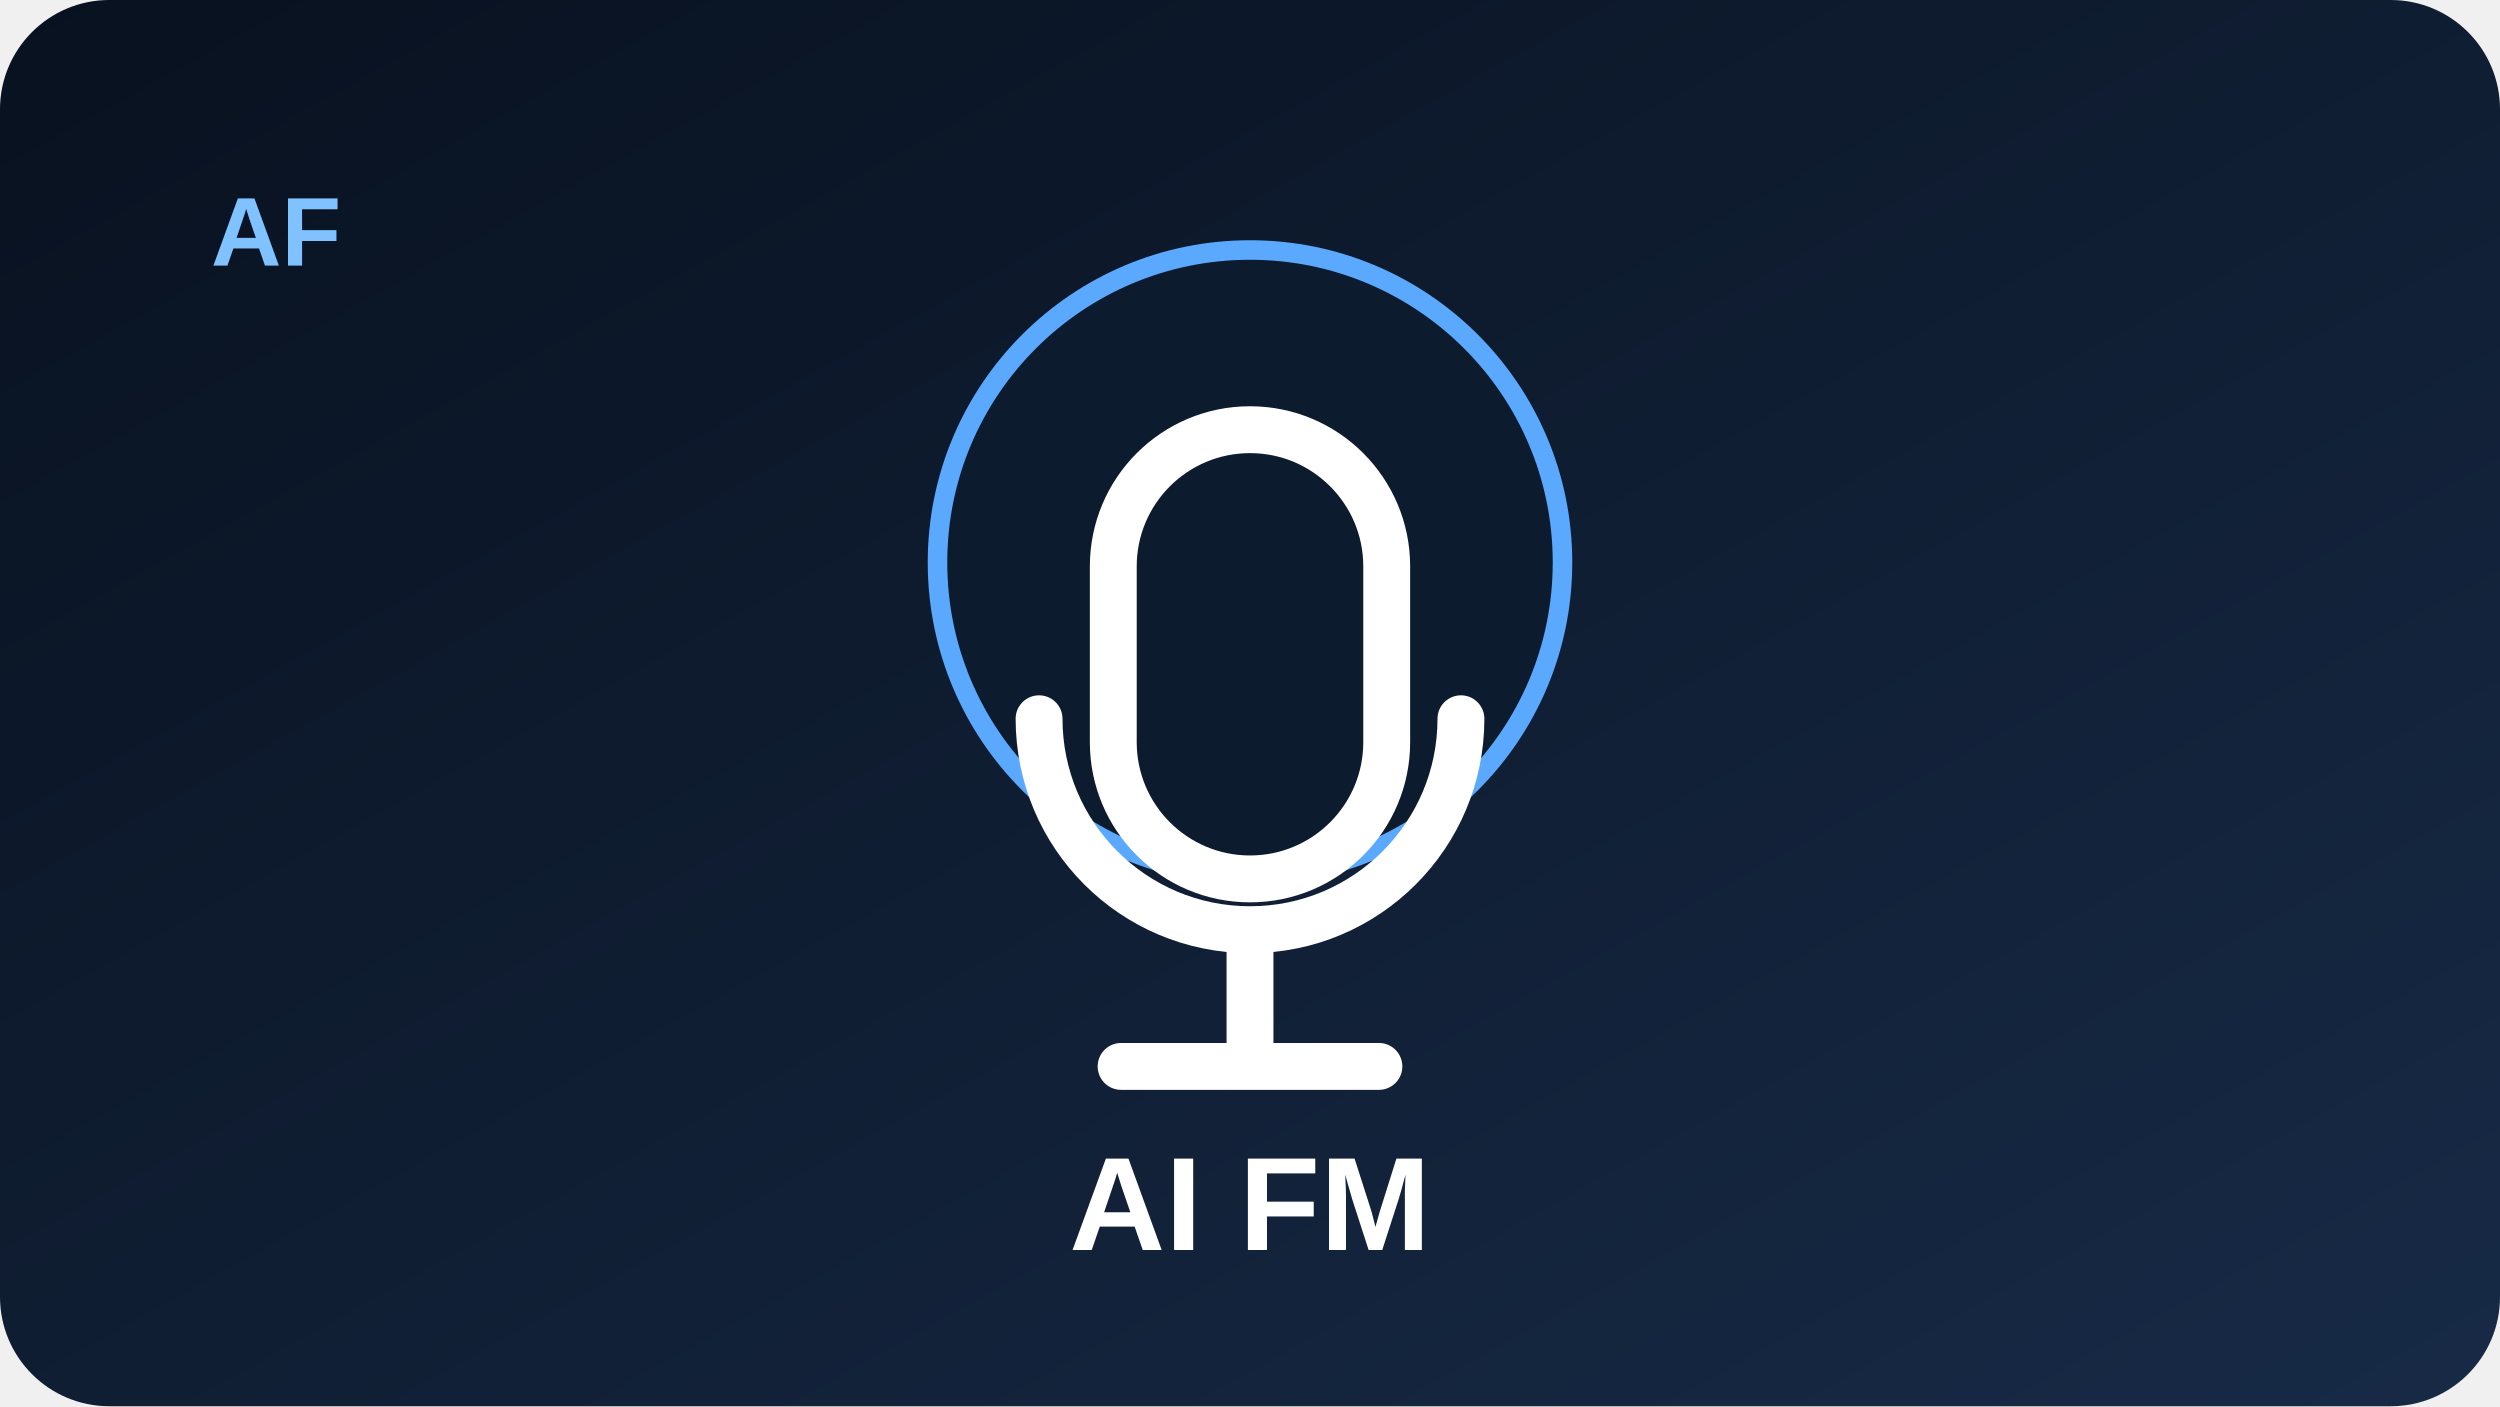
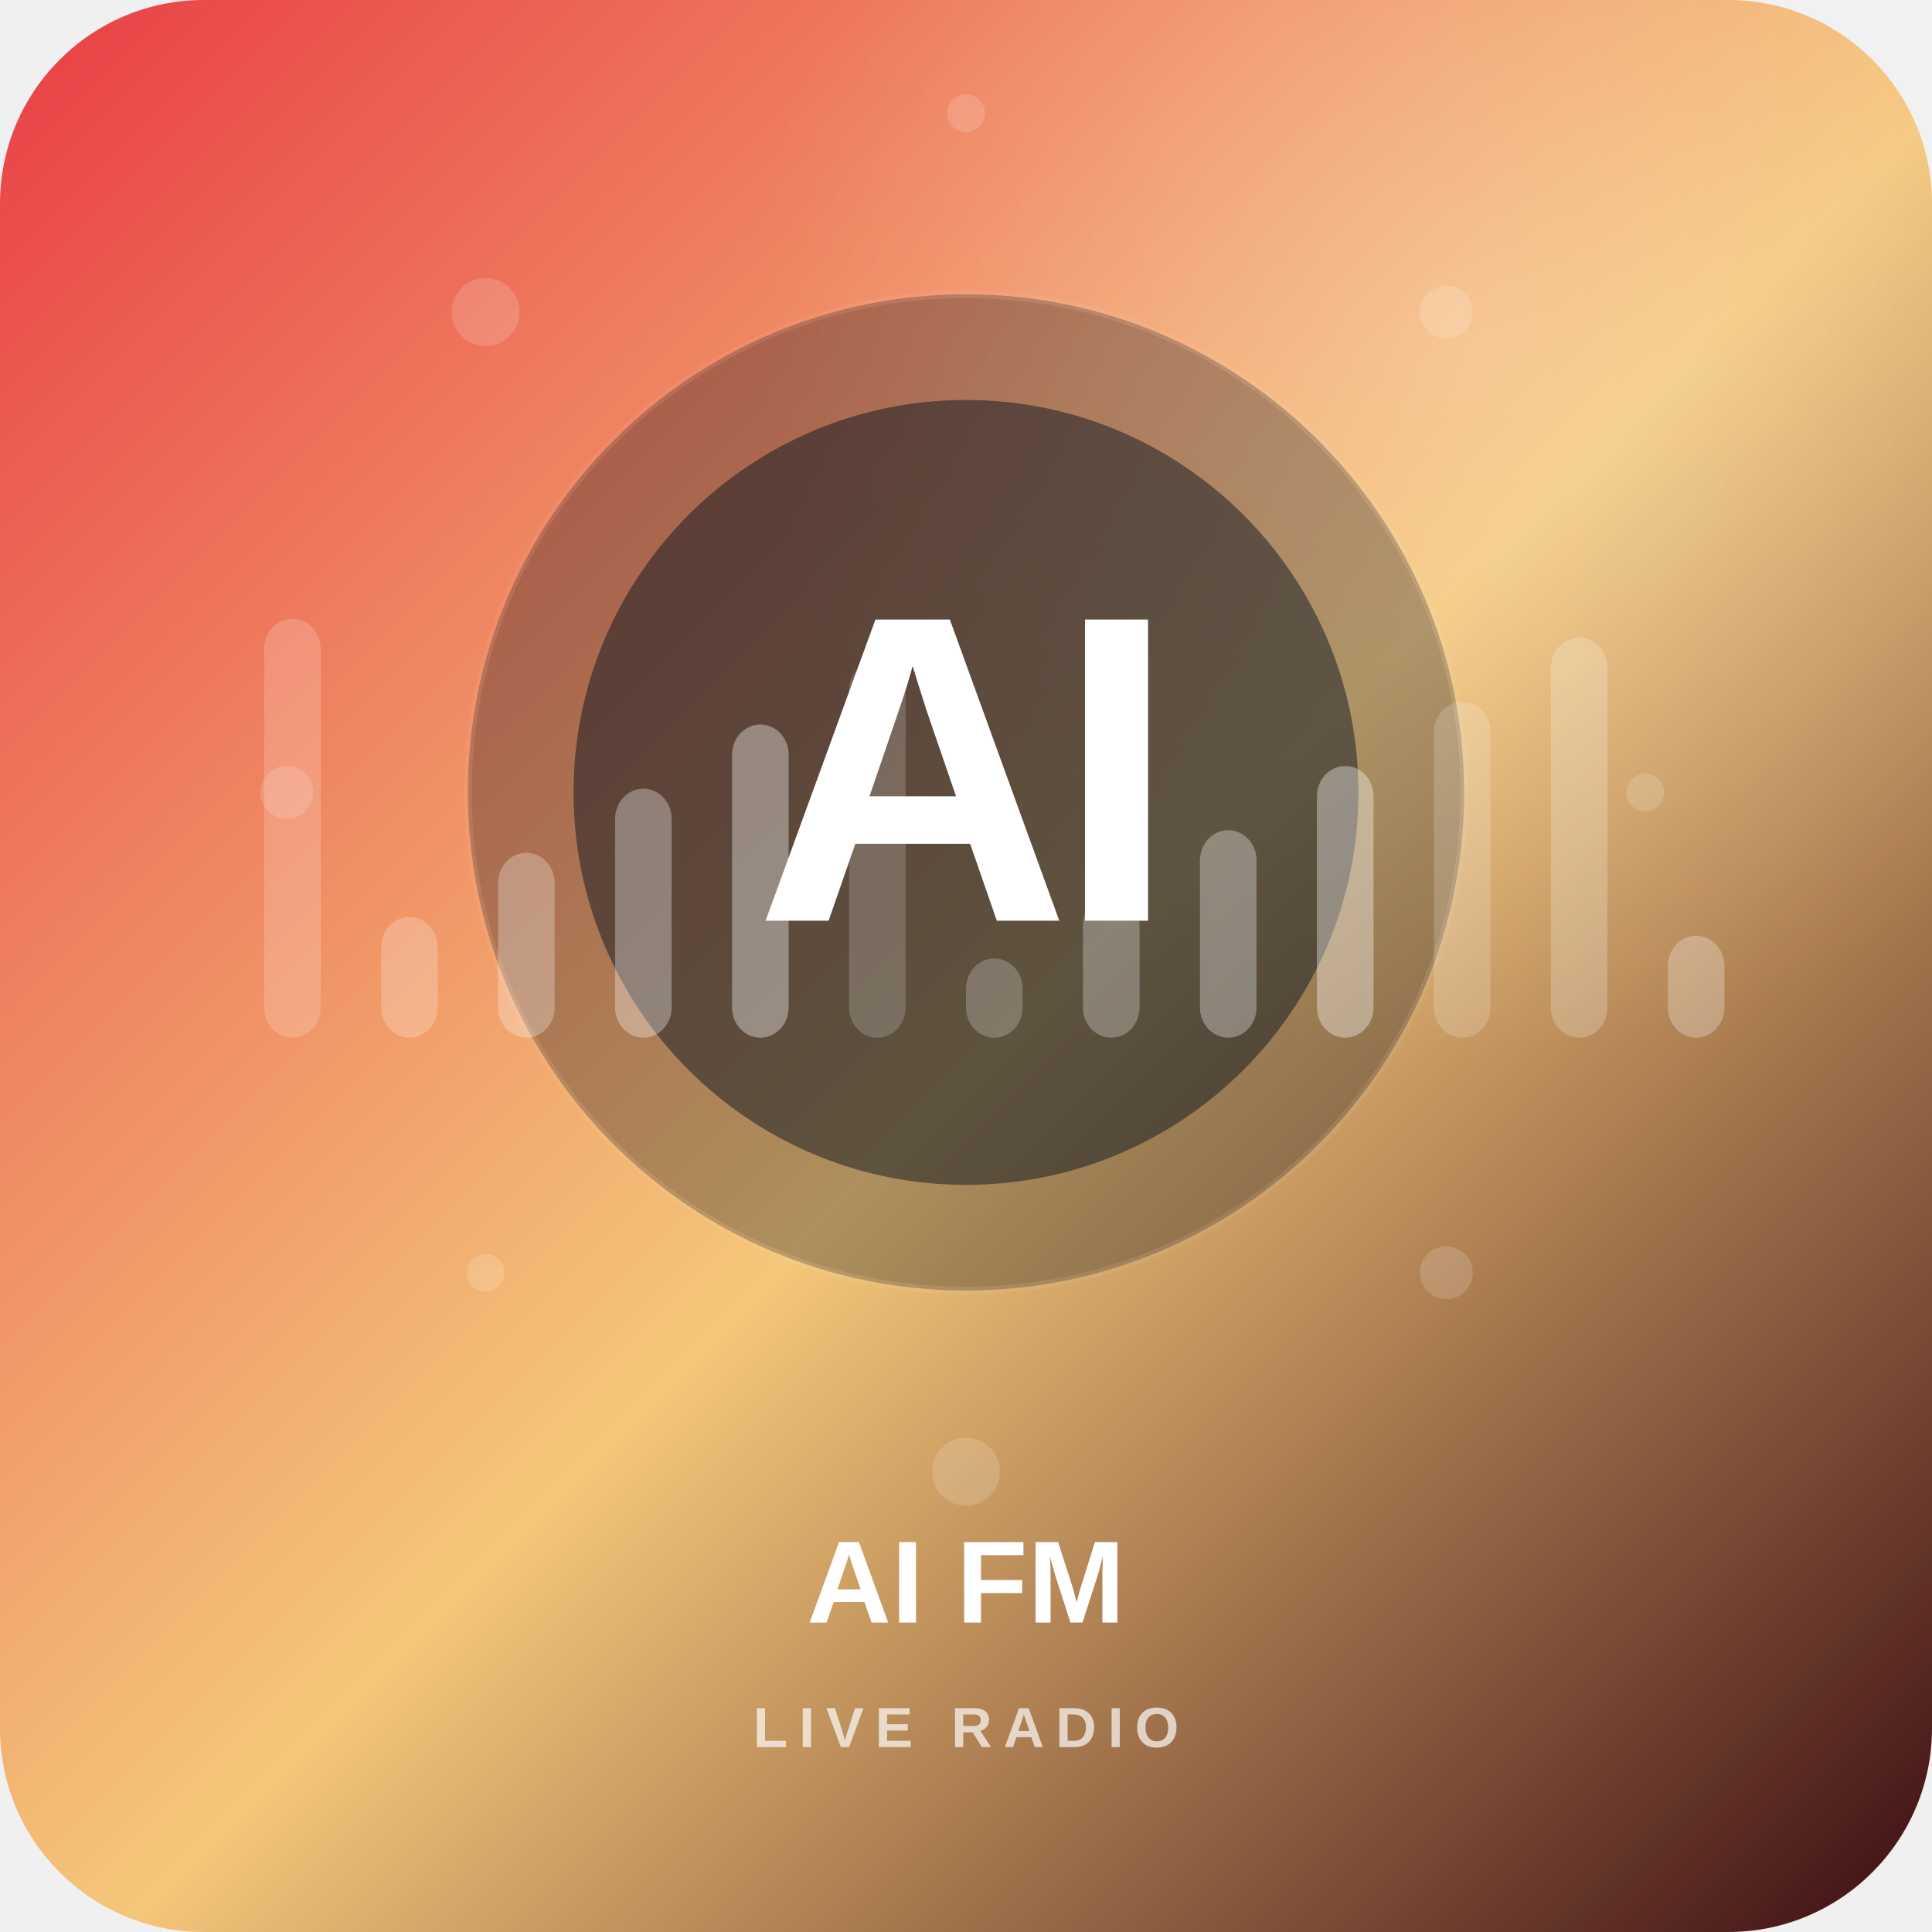
- <svg xmlns="http://www.w3.org/2000/svg" width="640" height="360" viewBox="0 0 640 360">
+ <svg xmlns="http://www.w3.org/2000/svg" width="512" height="512" viewBox="0 0 512 512">
  <defs>
    <linearGradient id="g" x1="0" y1="0" x2="1" y2="1">
-       <stop stop-color="#08111f" />
-       <stop offset="1" stop-color="#172a46" />
+       <stop stop-color="#e93c45" />
+       <stop offset=".53" stop-color="#f4c77a" />
+       <stop offset="1" stop-color="#3a0a11" />
    </linearGradient>
+     <radialGradient id="r">
+       <stop stop-color="#fff" stop-opacity=".22" />
+       <stop offset="1" stop-color="#fff" stop-opacity="0" />
+     </radialGradient>
  </defs>
-   <rect width="640" height="360" rx="28" fill="url(#g)" />
-   <circle cx="320" cy="144" r="80" fill="#0d1b2e" stroke="#5aa9ff" stroke-width="5" />
-   <path d="M285 145a35 35 0 0 1 70 0v45a35 35 0 0 1-70 0z" fill="none" stroke="#ffffff" stroke-width="12" stroke-linecap="round" />
-   <path d="M266 184a54 54 0 0 0 108 0M320 238v35M287 273h66" fill="none" stroke="#ffffff" stroke-width="12" stroke-linecap="round" />
-   <text x="320" y="320" fill="#ffffff" font-family="Arial,Helvetica,sans-serif" font-size="34" font-weight="700" text-anchor="middle">AI FM</text>
-   <text x="54" y="68" fill="#7fc2ff" font-family="Arial,Helvetica,sans-serif" font-size="25" font-weight="700">AF</text>
+   <rect width="512" height="512" rx="54" fill="url(#g)" />
+   <circle cx="390" cy="90" r="190" fill="url(#r)" />
+   <circle cx="436.0" cy="210.0" r="5" fill="white" opacity=".16" />
+   <circle cx="383.3" cy="337.3" r="7" fill="white" opacity=".16" />
+   <circle cx="256.0" cy="390.0" r="9" fill="white" opacity=".16" />
+   <circle cx="128.7" cy="337.3" r="5" fill="white" opacity=".16" />
+   <circle cx="76.0" cy="210.0" r="7" fill="white" opacity=".16" />
+   <circle cx="128.7" cy="82.7" r="9" fill="white" opacity=".16" />
+   <circle cx="256.0" cy="30.0" r="5" fill="white" opacity=".16" />
+   <circle cx="383.3" cy="82.7" r="7" fill="white" opacity=".16" />
+   <circle cx="256" cy="210" r="132" fill="#030814" opacity=".29" stroke="#fff" stroke-opacity=".18" stroke-width="2" />
+   <circle cx="256" cy="210" r="104" fill="#07101d" opacity=".48" />
+   <text x="256" y="244" fill="#fff" font-family="Arial,Helvetica,sans-serif" font-size="116" font-weight="900" text-anchor="middle" letter-spacing="-4">AI</text>
+   <rect x="70" y="164" width="15" height="111" rx="8" fill="white" opacity="0.18" />
+   <rect x="101" y="243" width="15" height="32" rx="8" fill="white" opacity="0.22" />
+   <rect x="132" y="226" width="15" height="49" rx="8" fill="white" opacity="0.27" />
+   <rect x="163" y="209" width="15" height="66" rx="8" fill="white" opacity="0.32" />
+   <rect x="194" y="192" width="15" height="83" rx="8" fill="white" opacity="0.36" />
+   <rect x="225" y="175" width="15" height="100" rx="8" fill="white" opacity="0.18" />
+   <rect x="256" y="254" width="15" height="21" rx="8" fill="white" opacity="0.22" />
+   <rect x="287" y="237" width="15" height="38" rx="8" fill="white" opacity="0.27" />
+   <rect x="318" y="220" width="15" height="55" rx="8" fill="white" opacity="0.32" />
+   <rect x="349" y="203" width="15" height="72" rx="8" fill="white" opacity="0.36" />
+   <rect x="380" y="186" width="15" height="89" rx="8" fill="white" opacity="0.18" />
+   <rect x="411" y="169" width="15" height="106" rx="8" fill="white" opacity="0.22" />
+   <rect x="442" y="248" width="15" height="27" rx="8" fill="white" opacity="0.27" />
+   <text x="256" y="430" fill="#fff" font-family="Arial,Helvetica,sans-serif" font-size="31" font-weight="900" text-anchor="middle">AI FM</text>
+   <text x="256" y="463" fill="#fff" opacity=".68" font-family="Arial,Helvetica,sans-serif" font-size="15" font-weight="700" text-anchor="middle" letter-spacing="3">LIVE RADIO</text>
</svg>
